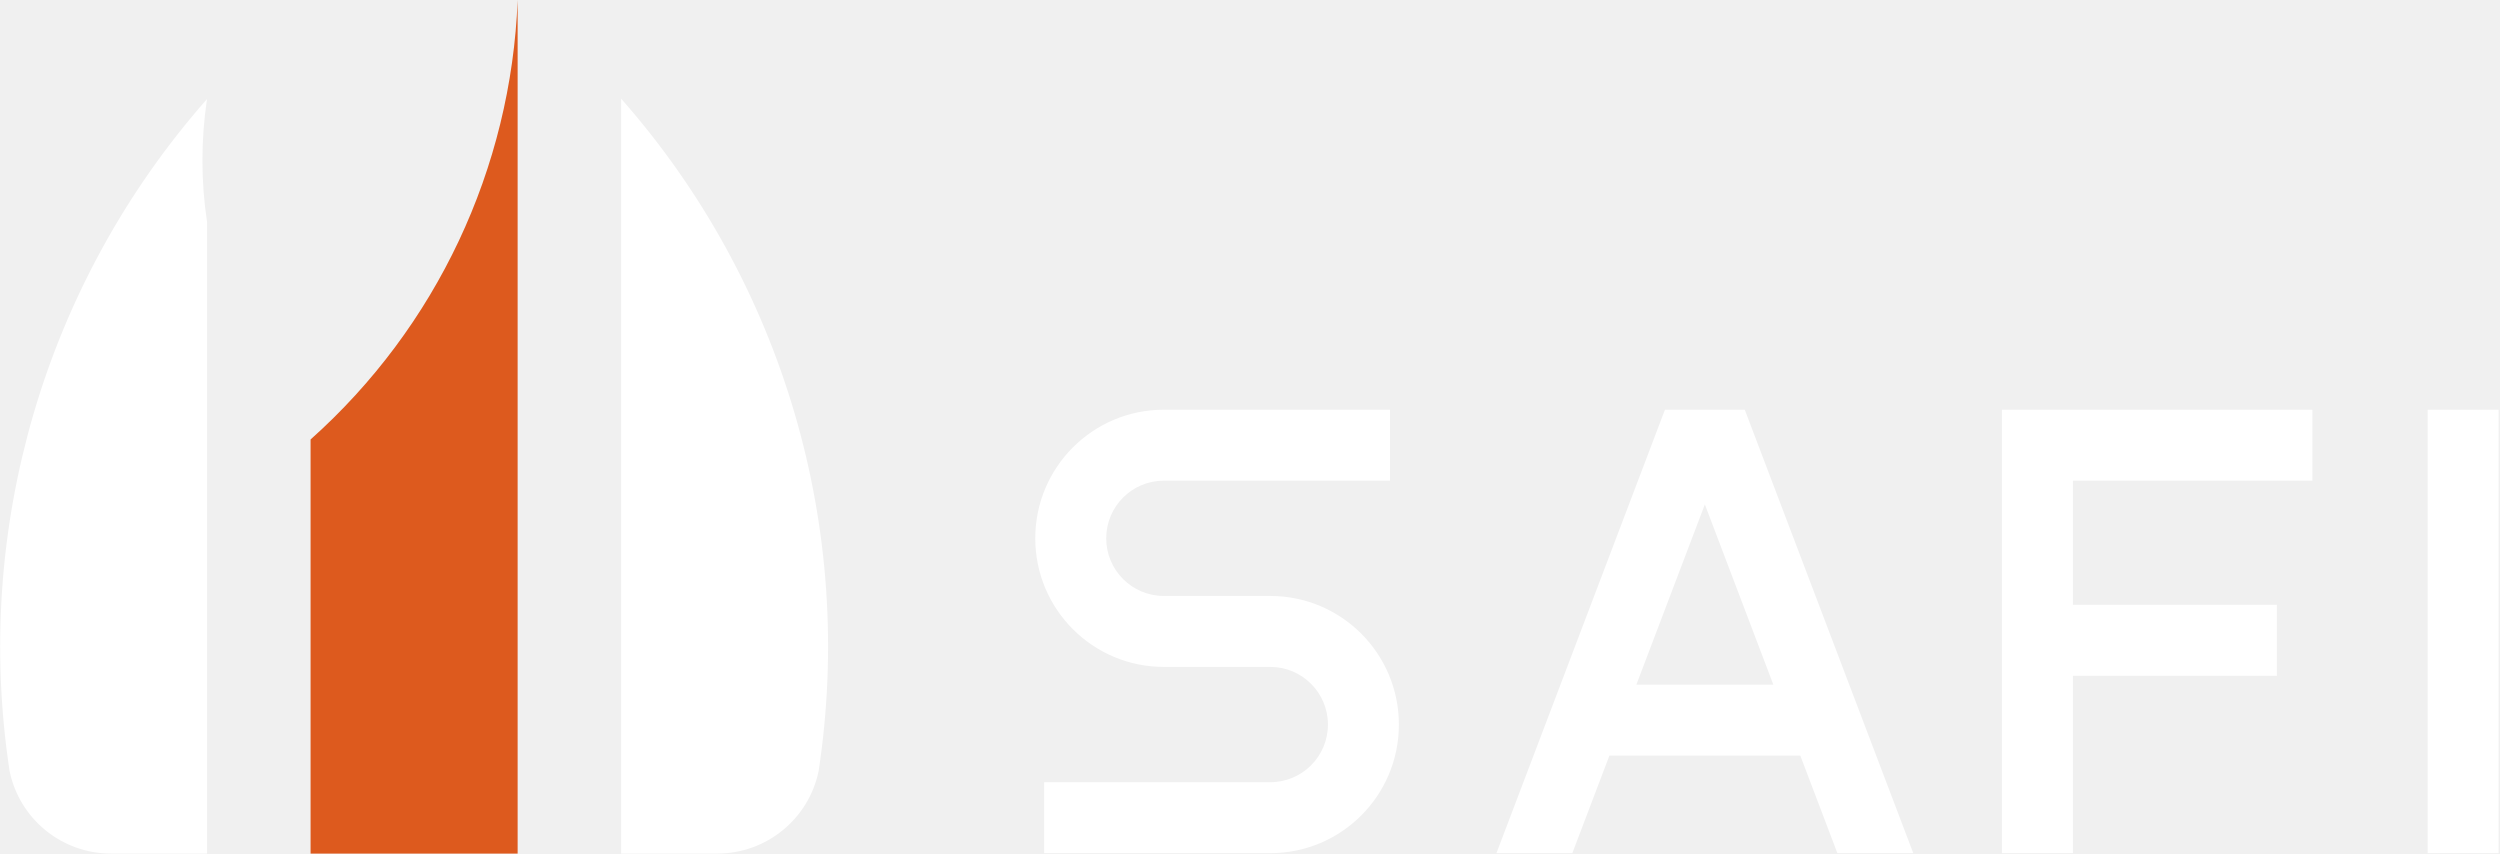
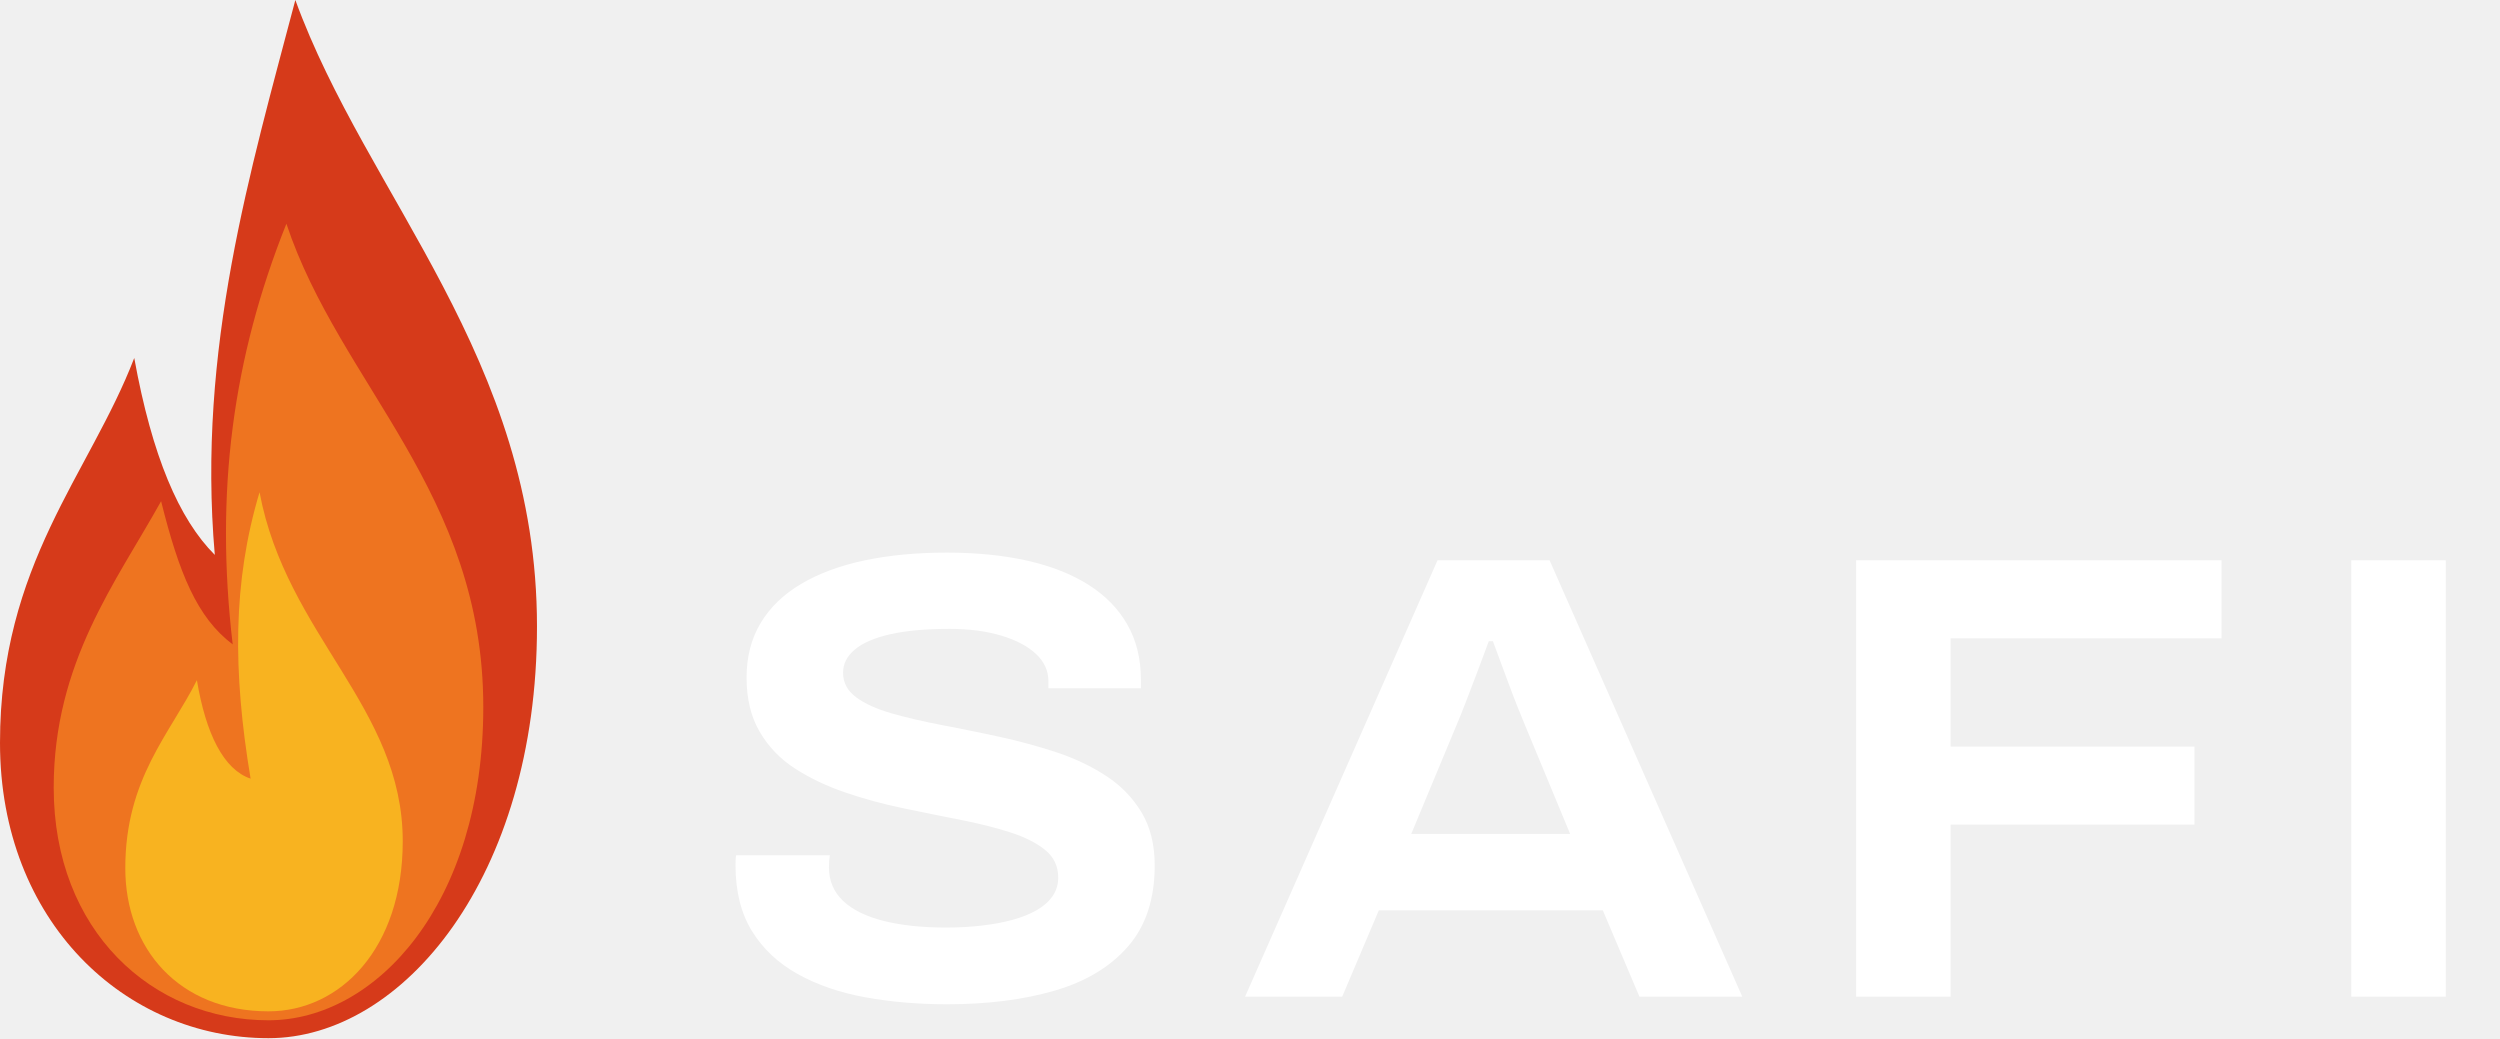
- <svg xmlns="http://www.w3.org/2000/svg" viewBox="12 9.06 289.781 98.94" role="img" aria-label="SAFI">
+ <svg xmlns="http://www.w3.org/2000/svg" viewBox="20 2 558.67 232" role="img" aria-label="SAFI">
  <g>
-     <path fill="#FFFFFF" d="M13.11 98.431 A12 12 0 0 0 24.862 108 L36 108 L36 34.805 A48 48 0 0 1 35.995 20.538 A96 96 0 0 0 13.11 98.431Z M106.89 98.431 A96 96 0 0 0 84 20.502 L84 108 L95.138 108 A12 12 0 0 0 106.89 98.431Z" />
-     <path fill="#DD5A1E" d="M72 9.06 A96 96 0 0 0 72 9.06 A72 72 0 0 1 48 60 L48 108 L72 108 L72 9.06Z" />
+     <path fill="#D63A1A" d="M86 2C102 46 140 82 140 142C140 198 110 234 80 234C48 234 20 208 20 168C20 128 40 108 50 82C54 104 60 118 68 126C64 80 76 40 86 2Z" />
+     <path fill="#EE7420" d="M84 52C96 88 128 112 128 160C128 204 104 230 80 230C54 230 32 210 32 178C32 150 46 132 56 114C60 130 64 140 72 146C68 112 72 82 84 52Z" />
+     <path fill="#F8B320" d="M78 112C84 144 110 160 110 190C110 214 96 228 80 228C60 228 48 214 48 196C48 176 58 166 64 154C66 166 70 174 76 176C72 152 72 132 78 112Z" />
  </g>
-   <path fill="#FFFFFF" transform="translate(132 56.551) scale(0.514)" d="M29 58 L53 58 A13 13 0 1 1 53 84 L2 84 L2 100 L53 100 A29 29 0 1 0 53 42 L29 42 A13 13 0 1 1 29 16 L80 16 L80 0 L29 0 A29 29 0 1 0 29 58Z M172.524 78 L180.884 100 L198 100 L160 0 L142 0 L104 100 L121.116 100 L129.476 78 L172.524 78Z M135.556 62 L151 21.359 L166.444 62 L135.556 62Z M234 0 L218 0 L218 100 L234 100 L234 60 L280 60 L280 44 L234 44 L234 16 L288 16 L288 0 L234 0Z M314 100 L330 100 L330 0 L314 0 L314 100Z" />
+   <path fill="#FFFFFF" transform="translate(177.12 127.28) scale(0.14204)" d="M383.8 698Q315.6 698 255.2 687Q194.7 676 148.8 650.4Q102.9 624.9 76.9 582.9Q51 540.9 51 479Q51 475.1 51.2 470.7Q51.4 466.2 52 463.6H199.4Q198.9 466.6 198.4 471.9Q198 477.3 198 482.5Q198 514.3 220.3 535.4Q242.6 556.5 284.3 566.9Q325.9 577.3 382 577.3Q411.7 577.3 438.2 574.2Q464.7 571.2 486.7 565.2Q508.7 559.2 524.9 549.9Q541.2 540.5 549.9 527.7Q558.7 514.9 558.7 498.7Q558.7 471.9 538.1 455.2Q517.6 438.5 482.6 427.3Q447.7 416.2 403.9 407.6Q360.1 399 313.5 389.3Q267 379.6 223.2 364.6Q179.4 349.6 144.4 327Q109.5 304.4 89 269.2Q68.4 234.1 68.4 183.9Q68.4 134.9 90.7 97.9Q112.9 61 154.7 36.4Q196.4 11.8 254.3 -0.4Q312.2 -12.6 383.4 -12.6Q453.2 -12.6 509.6 0Q566 12.7 606.1 37.9Q646.1 63.2 667.4 100.5Q688.7 137.8 688.8 187.1V200.8H543.3V190Q543.3 165 523.6 146.7Q503.8 128.3 468.8 117.9Q433.7 107.4 387.6 107.4Q331.3 107.4 294.1 115.9Q257 124.4 238.6 140Q220.2 155.5 220.2 176.3Q220.2 199.8 240.8 215Q261.3 230.2 296.3 240.2Q331.2 250.2 375 258.6Q418.8 266.9 465.4 277Q511.9 287.1 555.7 301.5Q599.5 316 634.5 339Q669.4 362 689.9 396.3Q710.5 430.5 710.5 479.6Q710.5 558.6 668.7 606.8Q626.9 655 553.2 676.5Q479.5 698 383.8 698ZM852.7 686 1155.5 -0.6H1331.7L1634.9 686H1473.1L1415.5 550.2H1063.1L1005.5 686ZM1114.1 430H1364.1L1292.8 258.2Q1288.4 247.8 1281.2 229.7Q1274 211.6 1266.5 191.3Q1259 171.1 1252.4 153.3Q1245.8 135.5 1242.6 126.8H1236.1Q1228.9 146.5 1219.2 172.2Q1209.5 197.9 1200.4 221.4Q1191.4 244.8 1185.4 258.7ZM1814 686V-0.6H2388.9V122.3H1962.7V292.6H2346.3V415.3H1962.7V686ZM2593 686V-0.6H2741.7V686Z" />
</svg>
